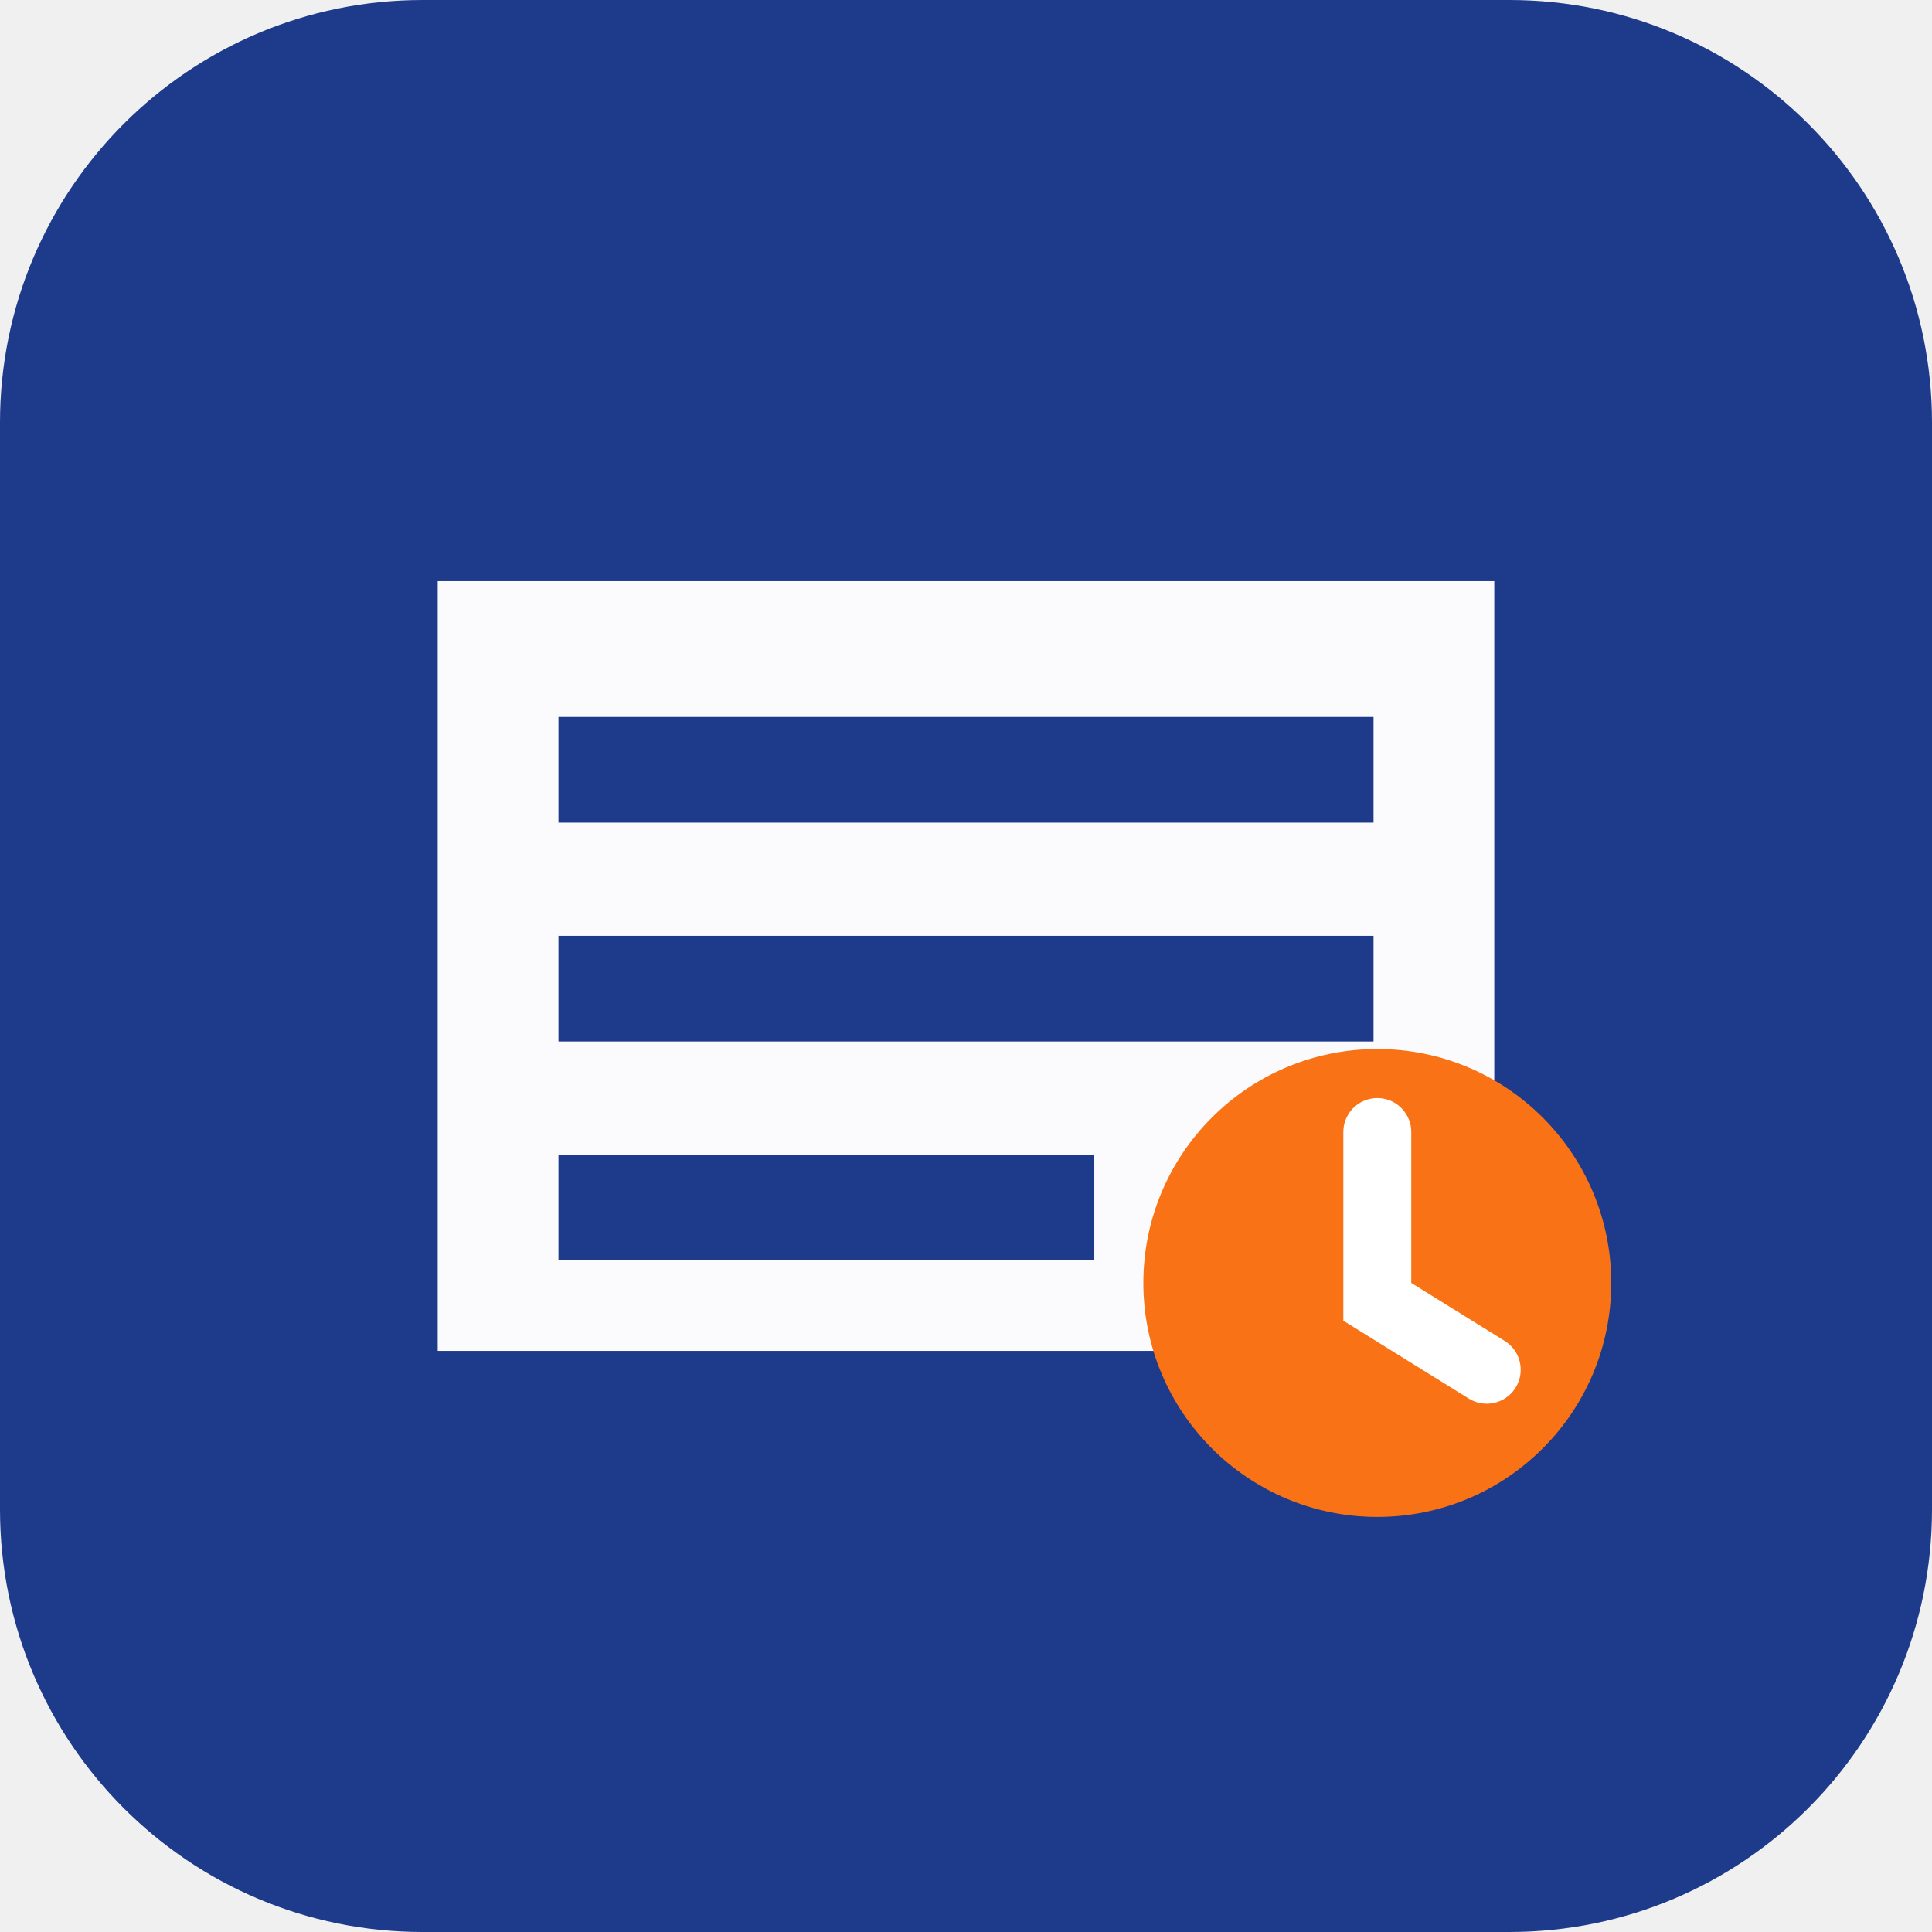
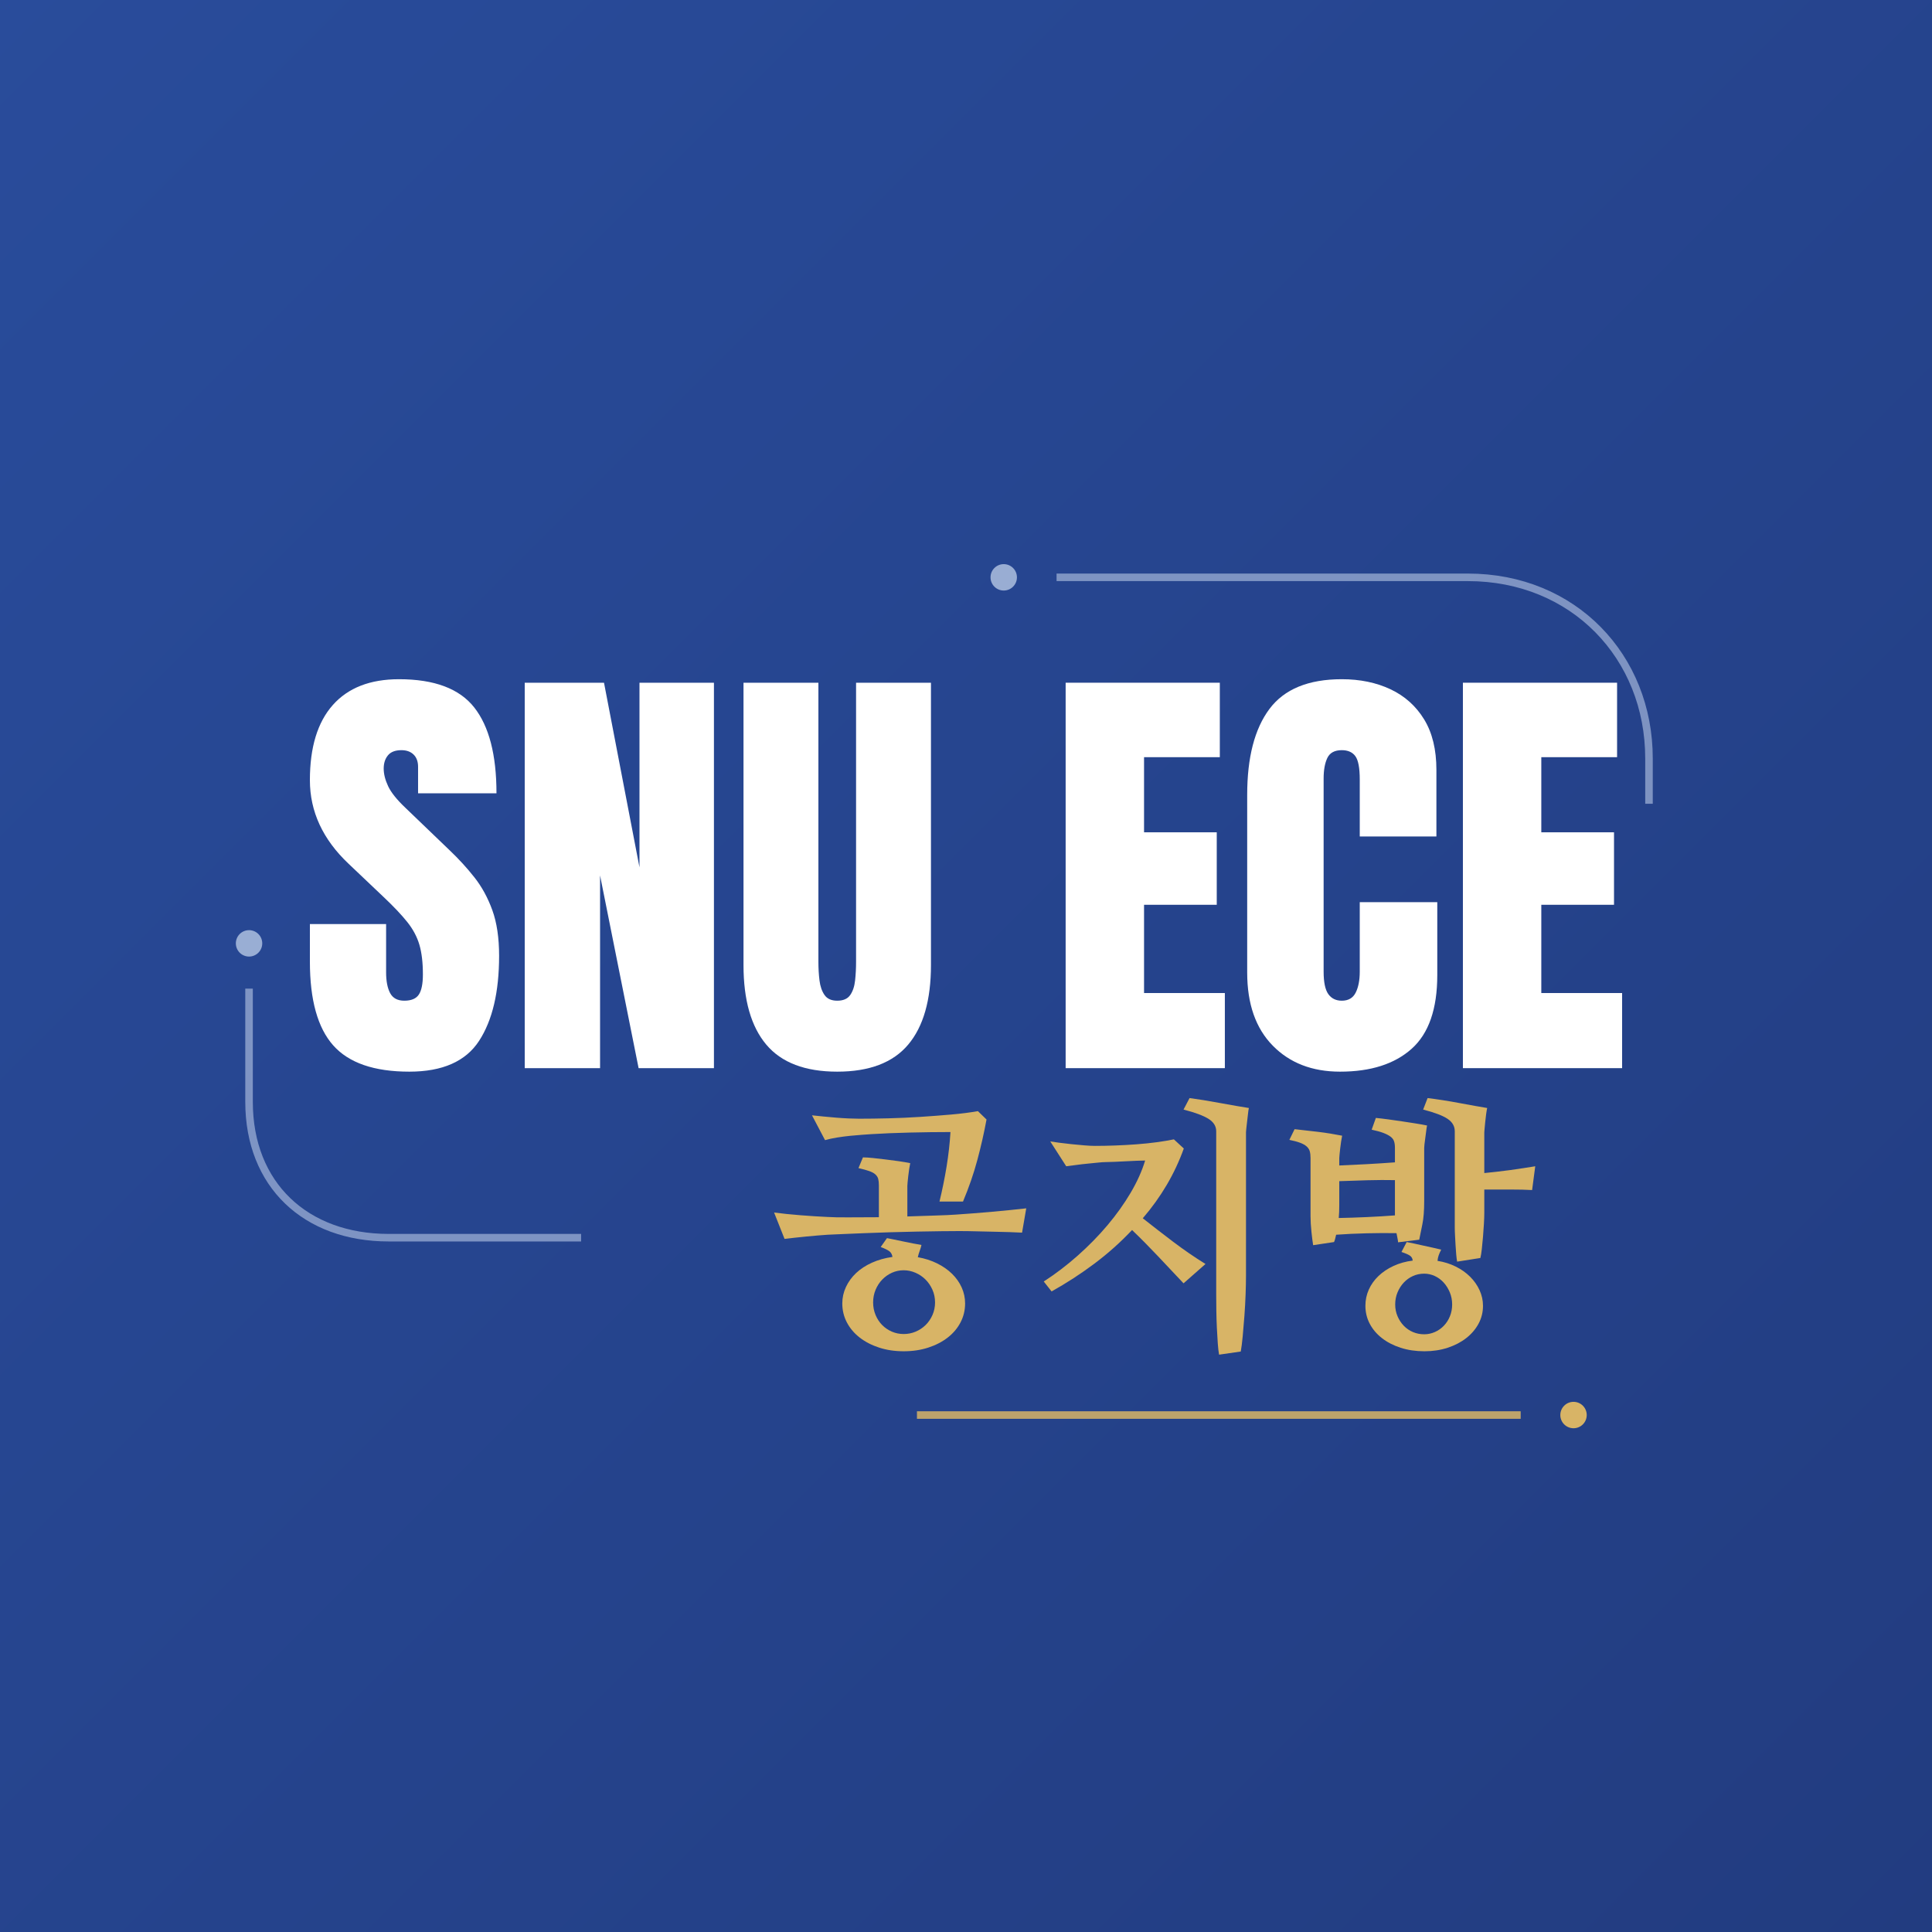
- <svg xmlns="http://www.w3.org/2000/svg" viewBox="0 0 512 512" role="img" aria-label="SNU ECE 공지">
-   <rect width="512" height="512" rx="112" fill="#1e3a8a" />
-   <path d="M116 154h280v204H116z" fill="#fff" opacity=".98" />
-   <path d="M148 190h216v28H148zm0 58h216v28H148zm0 58h142v28H148z" fill="#1e3a8a" />
-   <circle cx="365" cy="340" r="62" fill="#f97316" />
-   <path d="M365 300v45l29 18" fill="none" stroke="#fff" stroke-width="18" stroke-linecap="round" />
+ <svg xmlns="http://www.w3.org/2000/svg" viewBox="0 0 512 512" role="img" aria-label="SNU ECE 공지방">
+   <defs>
+     <linearGradient id="navy" x1="0" y1="0" x2="1" y2="1">
+       <stop stop-color="#294c9b" />
+       <stop offset="1" stop-color="#223c80" />
+     </linearGradient>
+   </defs>
+   <rect width="512" height="512" fill="url(#navy)" />
+   <g fill="none" stroke="#adbfdf" stroke-width="2" opacity=".65">
+     <path d="M280 153h109c28 0 48 21 48 48v12" />
+     <path d="M66 262v30c0 22 15 36 37 36h51" />
+   </g>
+   <g fill="#adbfdf" opacity=".85">
+     <circle cx="266" cy="153" r="3.5" />
+     <circle cx="66" cy="250" r="3.5" />
+   </g>
+   <g fill="#ffffff" transform="translate(79.6875 283.0714) scale(0.058036 -0.058036)">
+     <path transform="translate(0 0)" d="M496 -16Q255 -16 148.5 104.0Q42 224 42 486V658H390V438Q390 377 408.5 342.5Q427 308 473 308Q521 308 539.5 336.0Q558 364 558 428Q558 509 542.0 563.5Q526 618 486.5 667.5Q447 717 377 783L219 933Q42 1100 42 1315Q42 1540 146.5 1658.0Q251 1776 449 1776Q691 1776 792.5 1647.0Q894 1518 894 1255H536V1376Q536 1412 515.5 1432.0Q495 1452 460 1452Q418 1452 398.5 1428.5Q379 1405 379 1368Q379 1331 399.0 1288.0Q419 1245 478 1189L681 994Q742 936 793.0 871.5Q844 807 875.0 721.5Q906 636 906 513Q906 265 814.5 124.5Q723 -16 496 -16Z" />
+     <path transform="translate(945 0)" d="M78 0V1760H440L602 917V1760H942V0H598L422 880V0Z" />
+     <path transform="translate(1965 0)" d="M485 -16Q265 -16 161.0 107.5Q57 231 57 471V1760H399V485Q399 441 404.0 400.5Q409 360 427.0 334.0Q445 308 485 308Q526 308 544.0 333.5Q562 359 566.5 400.0Q571 441 571 485V1760H913V471Q913 231 809.0 107.5Q705 -16 485 -16Z" />
+     <path transform="translate(3415 0)" d="M78 0V1760H782V1420H436V1077H768V746H436V343H805V0Z" />
+     <path transform="translate(4258 0)" d="M488 -16Q297 -16 180.5 103.0Q64 222 64 436V1248Q64 1504 165.5 1640.0Q267 1776 496 1776Q621 1776 718.5 1730.0Q816 1684 872.0 1592.5Q928 1501 928 1362V1058H578V1318Q578 1397 558.0 1424.5Q538 1452 496 1452Q447 1452 430.0 1416.5Q413 1381 413 1322V441Q413 368 434.5 338.0Q456 308 496 308Q541 308 559.5 345.0Q578 382 578 441V758H932V425Q932 193 815.0 88.5Q698 -16 488 -16Z" />
+     <path transform="translate(5229 0)" d="M78 0V1760H782V1420H436V1077H768V746H436V343H805V0Z" />
+   </g>
+   <g fill="#d8b466" transform="translate(204.7271 350.0672) scale(0.069246 -0.069246)">
+     <path transform="translate(0 0)" d="M516 400Q575 402 624.0 403.5Q673 405 701 407Q734 409 770.0 412.0Q806 415 841.5 418.0Q877 421 910.0 424.5Q943 428 971 431L955 338Q935 339 907.5 340.0Q880 341 848.0 341.5Q816 342 782.0 343.0Q748 344 715 344Q688 344 645.5 343.5Q603 343 553.5 342.0Q504 341 451.5 339.5Q399 338 352.0 336.0Q305 334 267.5 332.5Q230 331 211 330Q193 329 171.5 327.0Q150 325 128.0 323.0Q106 321 84.5 318.5Q63 316 46 314L6 415Q51 409 108.0 404.5Q165 400 210 398Q241 396 293.0 396.5Q345 397 407 397V519Q407 534 404.5 543.5Q402 553 394.0 560.5Q386 568 370.5 573.5Q355 579 329 585L346 626Q362 626 385.0 623.5Q408 621 433.0 618.0Q458 615 482.5 611.5Q507 608 527 604Q525 595 523.0 581.5Q521 568 519.5 555.0Q518 542 517.0 531.0Q516 520 516 517ZM556 244Q596 237 629.5 220.5Q663 204 687.0 180.5Q711 157 724.0 128.0Q737 99 737 67Q737 28 719.5 -5.5Q702 -39 670.5 -63.5Q639 -88 596.0 -102.0Q553 -116 502 -116Q451 -116 408.0 -102.0Q365 -88 333.5 -63.5Q302 -39 284.5 -5.5Q267 28 267 67Q267 100 281.0 130.0Q295 160 320.0 183.5Q345 207 380.5 223.0Q416 239 459 245Q457 259 447.5 266.5Q438 274 414 283L438 317Q448 315 465.5 311.5Q483 308 501.5 304.0Q520 300 538.5 296.5Q557 293 570 291Q568 281 563.5 269.0Q559 257 556 244ZM622 71Q622 97 612.0 119.5Q602 142 585.5 158.5Q569 175 547.0 184.5Q525 194 502 194Q478 194 457.0 184.5Q436 175 420.0 158.5Q404 142 394.5 119.5Q385 97 385 71Q385 45 394.5 22.5Q404 0 420.0 -16.0Q436 -32 457.0 -41.0Q478 -50 502 -50Q526 -50 547.5 -41.0Q569 -32 585.5 -16.0Q602 0 612.0 22.5Q622 45 622 71ZM639 457Q655 523 666.0 590.0Q677 657 681 723Q645 723 604.5 722.5Q564 722 524.5 721.0Q485 720 447.5 718.5Q410 717 379 715Q365 714 343.0 712.5Q321 711 296.5 708.5Q272 706 247.0 702.0Q222 698 201 692L151 787Q170 785 194.5 782.5Q219 780 244.0 778.0Q269 776 292.0 775.0Q315 774 331 774Q383 774 443.5 775.5Q504 777 565.5 781.0Q627 785 684.0 790.0Q741 795 786 803L819 771Q805 695 784.0 616.5Q763 538 729 457Z" />
+     <path transform="translate(973 0)" d="M444 393Q497 351 559.0 304.0Q621 257 684 218L600 144Q552 195 502.5 247.5Q453 300 403 348Q337 278 259.0 219.5Q181 161 95 113L65 151Q133 195 195.5 250.5Q258 306 309.0 366.5Q360 427 397.5 490.5Q435 554 453 614Q438 614 418.0 613.0Q398 612 377.0 611.0Q356 610 336.0 609.0Q316 608 302 608Q291 608 272.5 606.0Q254 604 232.5 602.0Q211 600 189.5 597.0Q168 594 151 592L90 687Q103 685 125.0 682.0Q147 679 172.0 676.5Q197 674 220.5 672.0Q244 670 261 670Q297 670 338.0 671.5Q379 673 419.5 676.0Q460 679 497.0 684.0Q534 689 563 695L601 660Q549 515 444 393ZM623 853Q646 850 677.0 845.0Q708 840 740.0 834.0Q772 828 801.5 823.0Q831 818 850 815Q848 806 846.5 791.0Q845 776 843.0 761.0Q841 746 840.0 734.5Q839 723 839 722V173Q839 142 837.5 101.5Q836 61 833.0 20.0Q830 -21 826.5 -58.0Q823 -95 819 -117L736 -129Q733 -113 731.0 -85.5Q729 -58 727.5 -26.0Q726 6 725.5 39.0Q725 72 725 101V726Q725 755 695.5 773.5Q666 792 600 809Z" />
+     <path transform="translate(1946 0)" d="M442 336Q390 337 328.0 335.5Q266 334 211 330Q209 322 207.5 315.5Q206 309 203 302L123 290Q120 308 116.5 341.0Q113 374 113 401V624Q113 639 110.0 649.5Q107 660 98.0 668.0Q89 676 73.0 682.0Q57 688 32 693L52 734Q68 732 91.0 729.5Q114 727 139.5 724.0Q165 721 189.5 717.0Q214 713 234 709Q232 700 230.0 686.5Q228 673 226.5 660.0Q225 647 224.0 636.5Q223 626 223 623V595Q272 597 327.0 600.0Q382 603 436 607V663Q436 678 432.5 688.0Q429 698 419.0 705.5Q409 713 392.0 719.5Q375 726 347 732L363 777Q384 775 410.0 771.5Q436 768 462.5 764.0Q489 760 514.5 756.0Q540 752 559 748Q557 739 555.5 725.5Q554 712 552.0 699.0Q550 686 549.0 675.5Q548 665 548 662V458Q548 404 541.0 370.0Q534 336 529 311L448 301Q448 306 446.0 315.5Q444 325 442 336ZM599 230Q637 224 669.0 208.0Q701 192 724.0 169.0Q747 146 760.0 117.5Q773 89 773 58Q773 21 756.0 -10.5Q739 -42 709.0 -65.5Q679 -89 638.0 -102.5Q597 -116 549 -116Q499 -116 457.5 -102.5Q416 -89 386.0 -65.5Q356 -42 339.5 -10.5Q323 21 323 58Q323 91 336.0 120.0Q349 149 373.0 172.0Q397 195 430.5 210.5Q464 226 504 231Q503 243 494.0 249.5Q485 256 461 264L481 302Q493 300 510.5 296.0Q528 292 546.5 288.0Q565 284 583.0 280.0Q601 276 613 273Q606 259 603.0 250.0Q600 241 599 230ZM778 414Q778 396 776.5 371.0Q775 346 773.0 321.5Q771 297 768.5 275.0Q766 253 763 241L674 227Q672 238 670.5 255.0Q669 272 668.0 290.5Q667 309 666.0 327.0Q665 345 665 359V726Q665 755 637.5 773.5Q610 792 544 809L561 853Q586 850 618.5 845.0Q651 840 682.5 834.0Q714 828 742.5 823.0Q771 818 789 815Q787 806 785.0 791.0Q783 776 781.5 761.0Q780 746 779.0 734.5Q778 723 778 722V566Q799 568 825.0 571.0Q851 574 877.5 577.5Q904 581 928.5 585.0Q953 589 973 592L961 501Q946 502 923.5 502.5Q901 503 876.0 503.0Q851 503 825.5 503.0Q800 503 778 503ZM655 63Q655 88 646.0 109.5Q637 131 622.5 147.0Q608 163 588.5 172.0Q569 181 548 181Q525 181 505.0 172.0Q485 163 470.0 147.0Q455 131 446.0 109.5Q437 88 437 63Q437 39 446.0 18.0Q455 -3 470.0 -18.5Q485 -34 505.0 -42.5Q525 -51 548 -51Q569 -51 588.5 -42.5Q608 -34 623.0 -18.5Q638 -3 646.5 18.0Q655 39 655 63ZM436 539Q387 540 330.5 538.5Q274 537 223 535V444Q223 429 222.5 417.0Q222 405 221 394Q272 395 328.0 397.5Q384 400 436 404Z" />
+   </g>
+   <path d="M243 375h160" stroke="#d8b466" stroke-width="2" opacity=".85" />
+   <circle cx="417" cy="375" r="3.5" fill="#d8b466" />
</svg>
